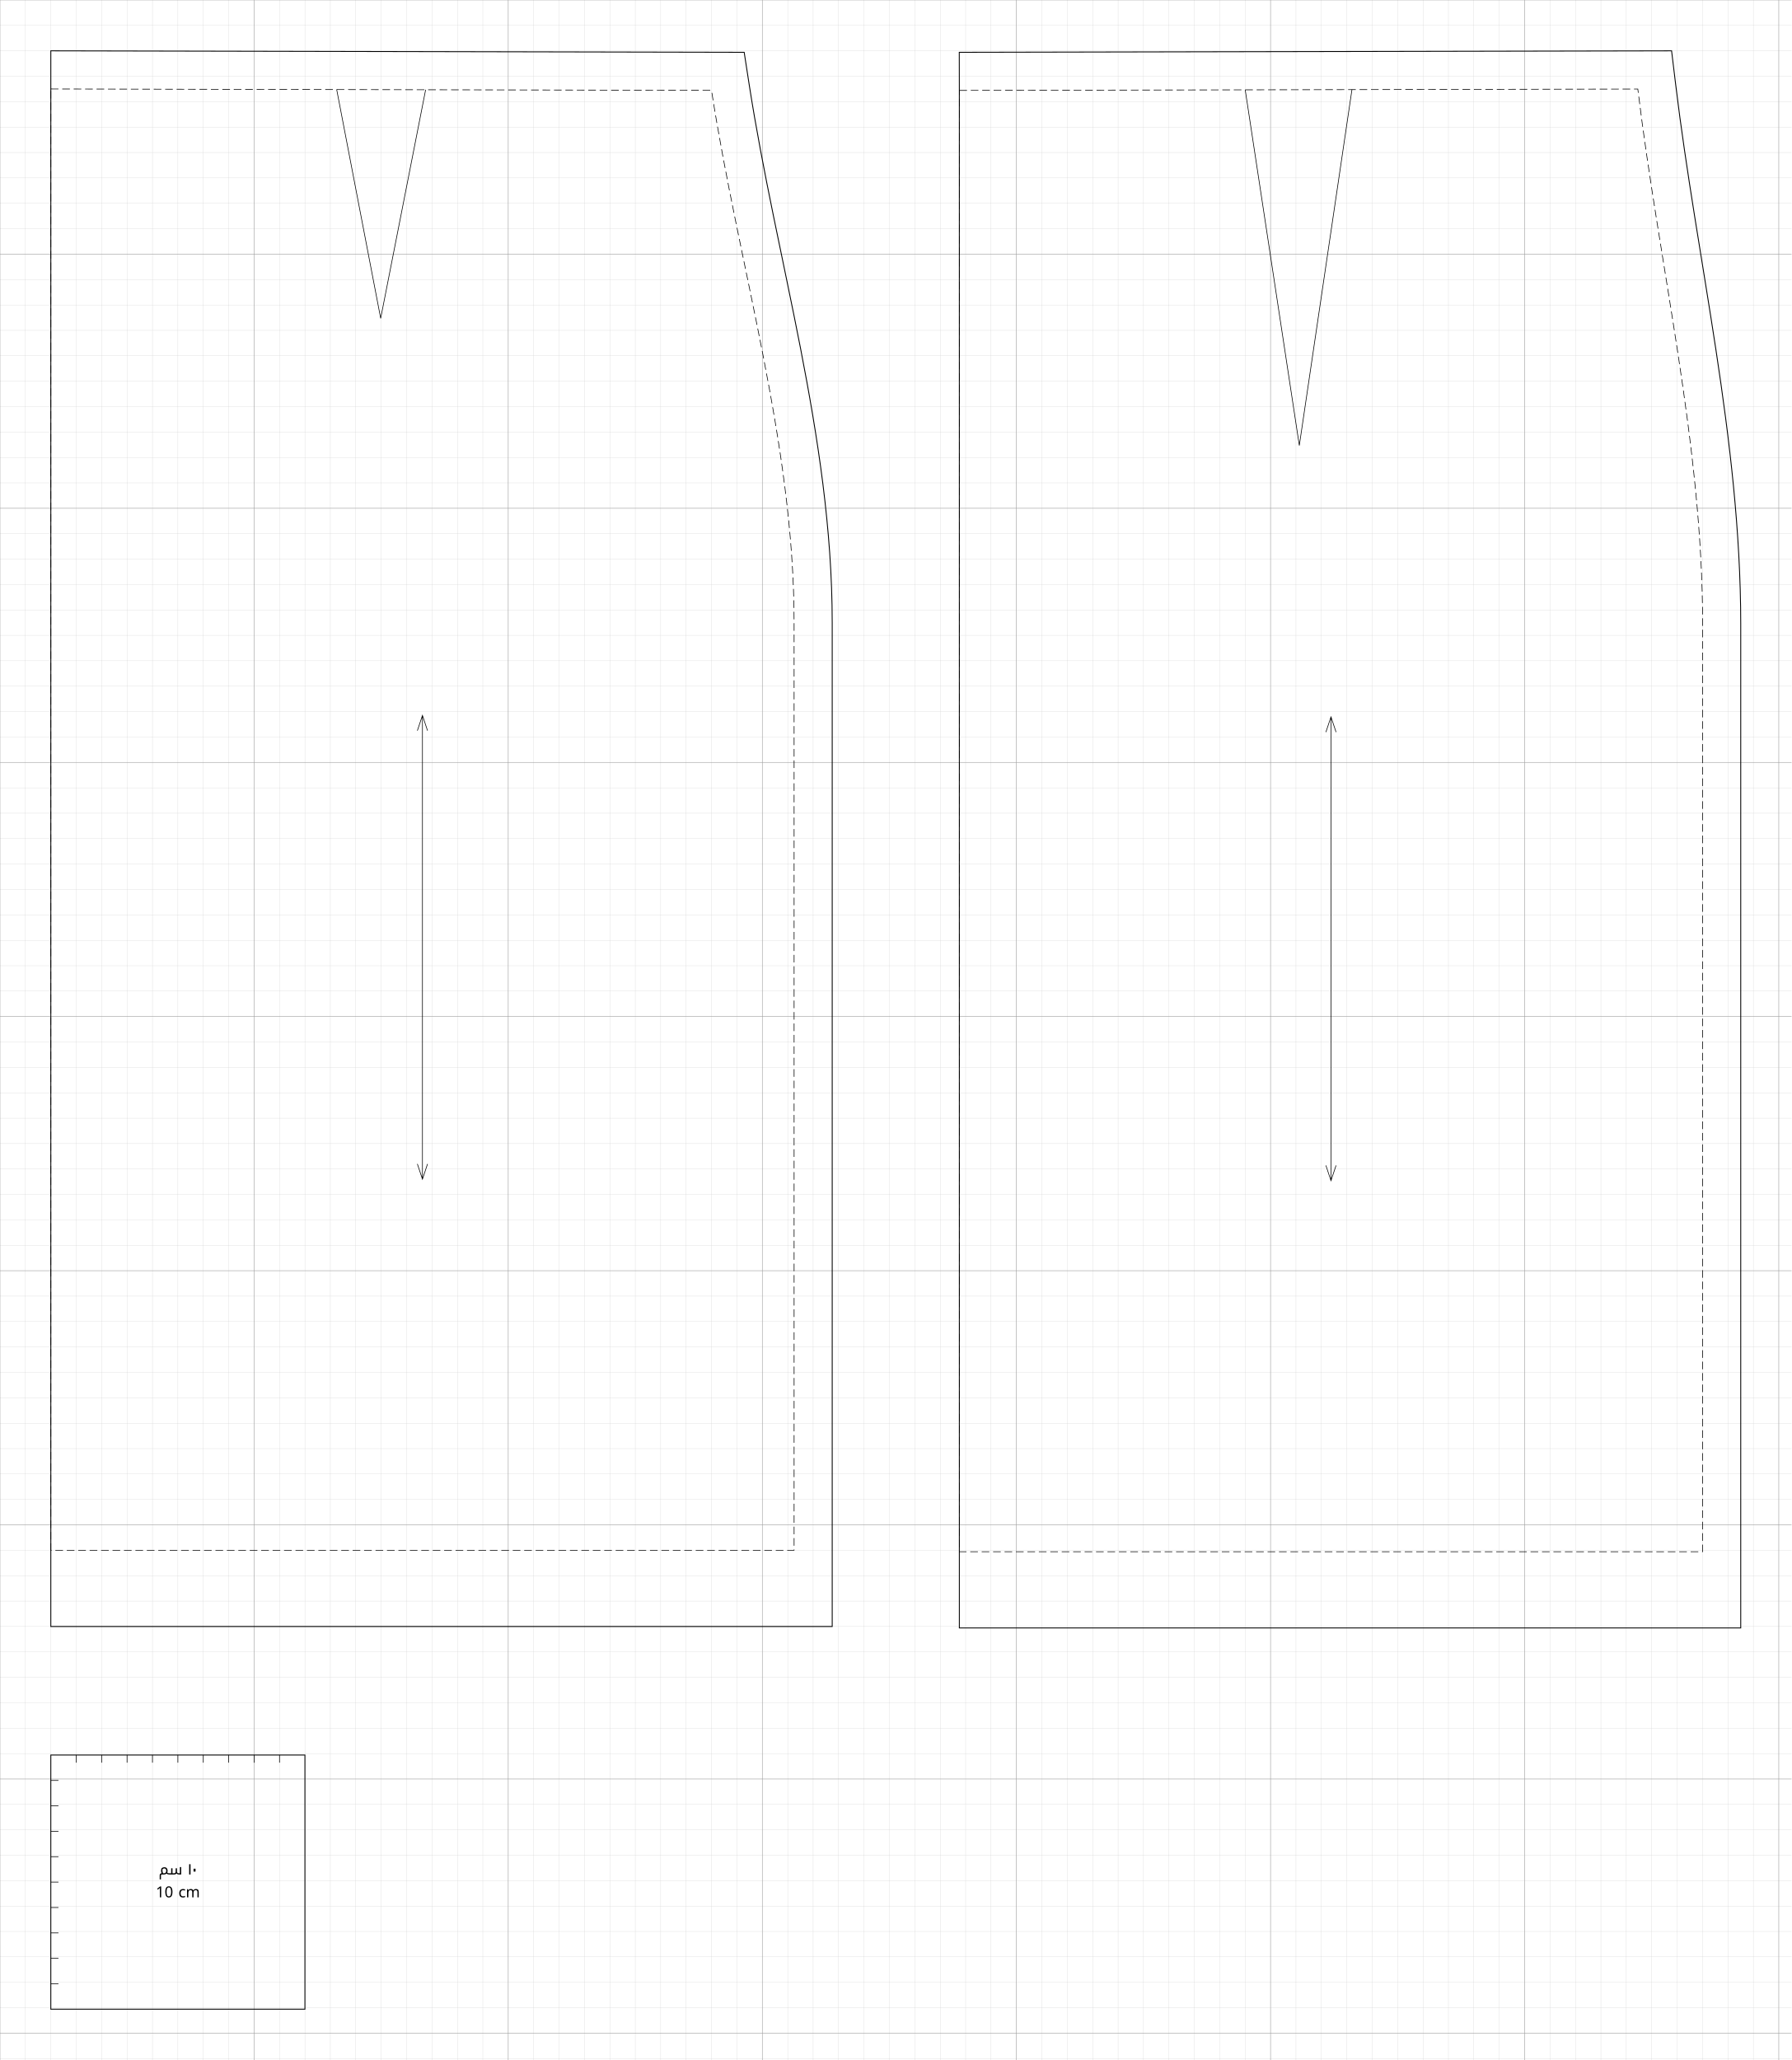
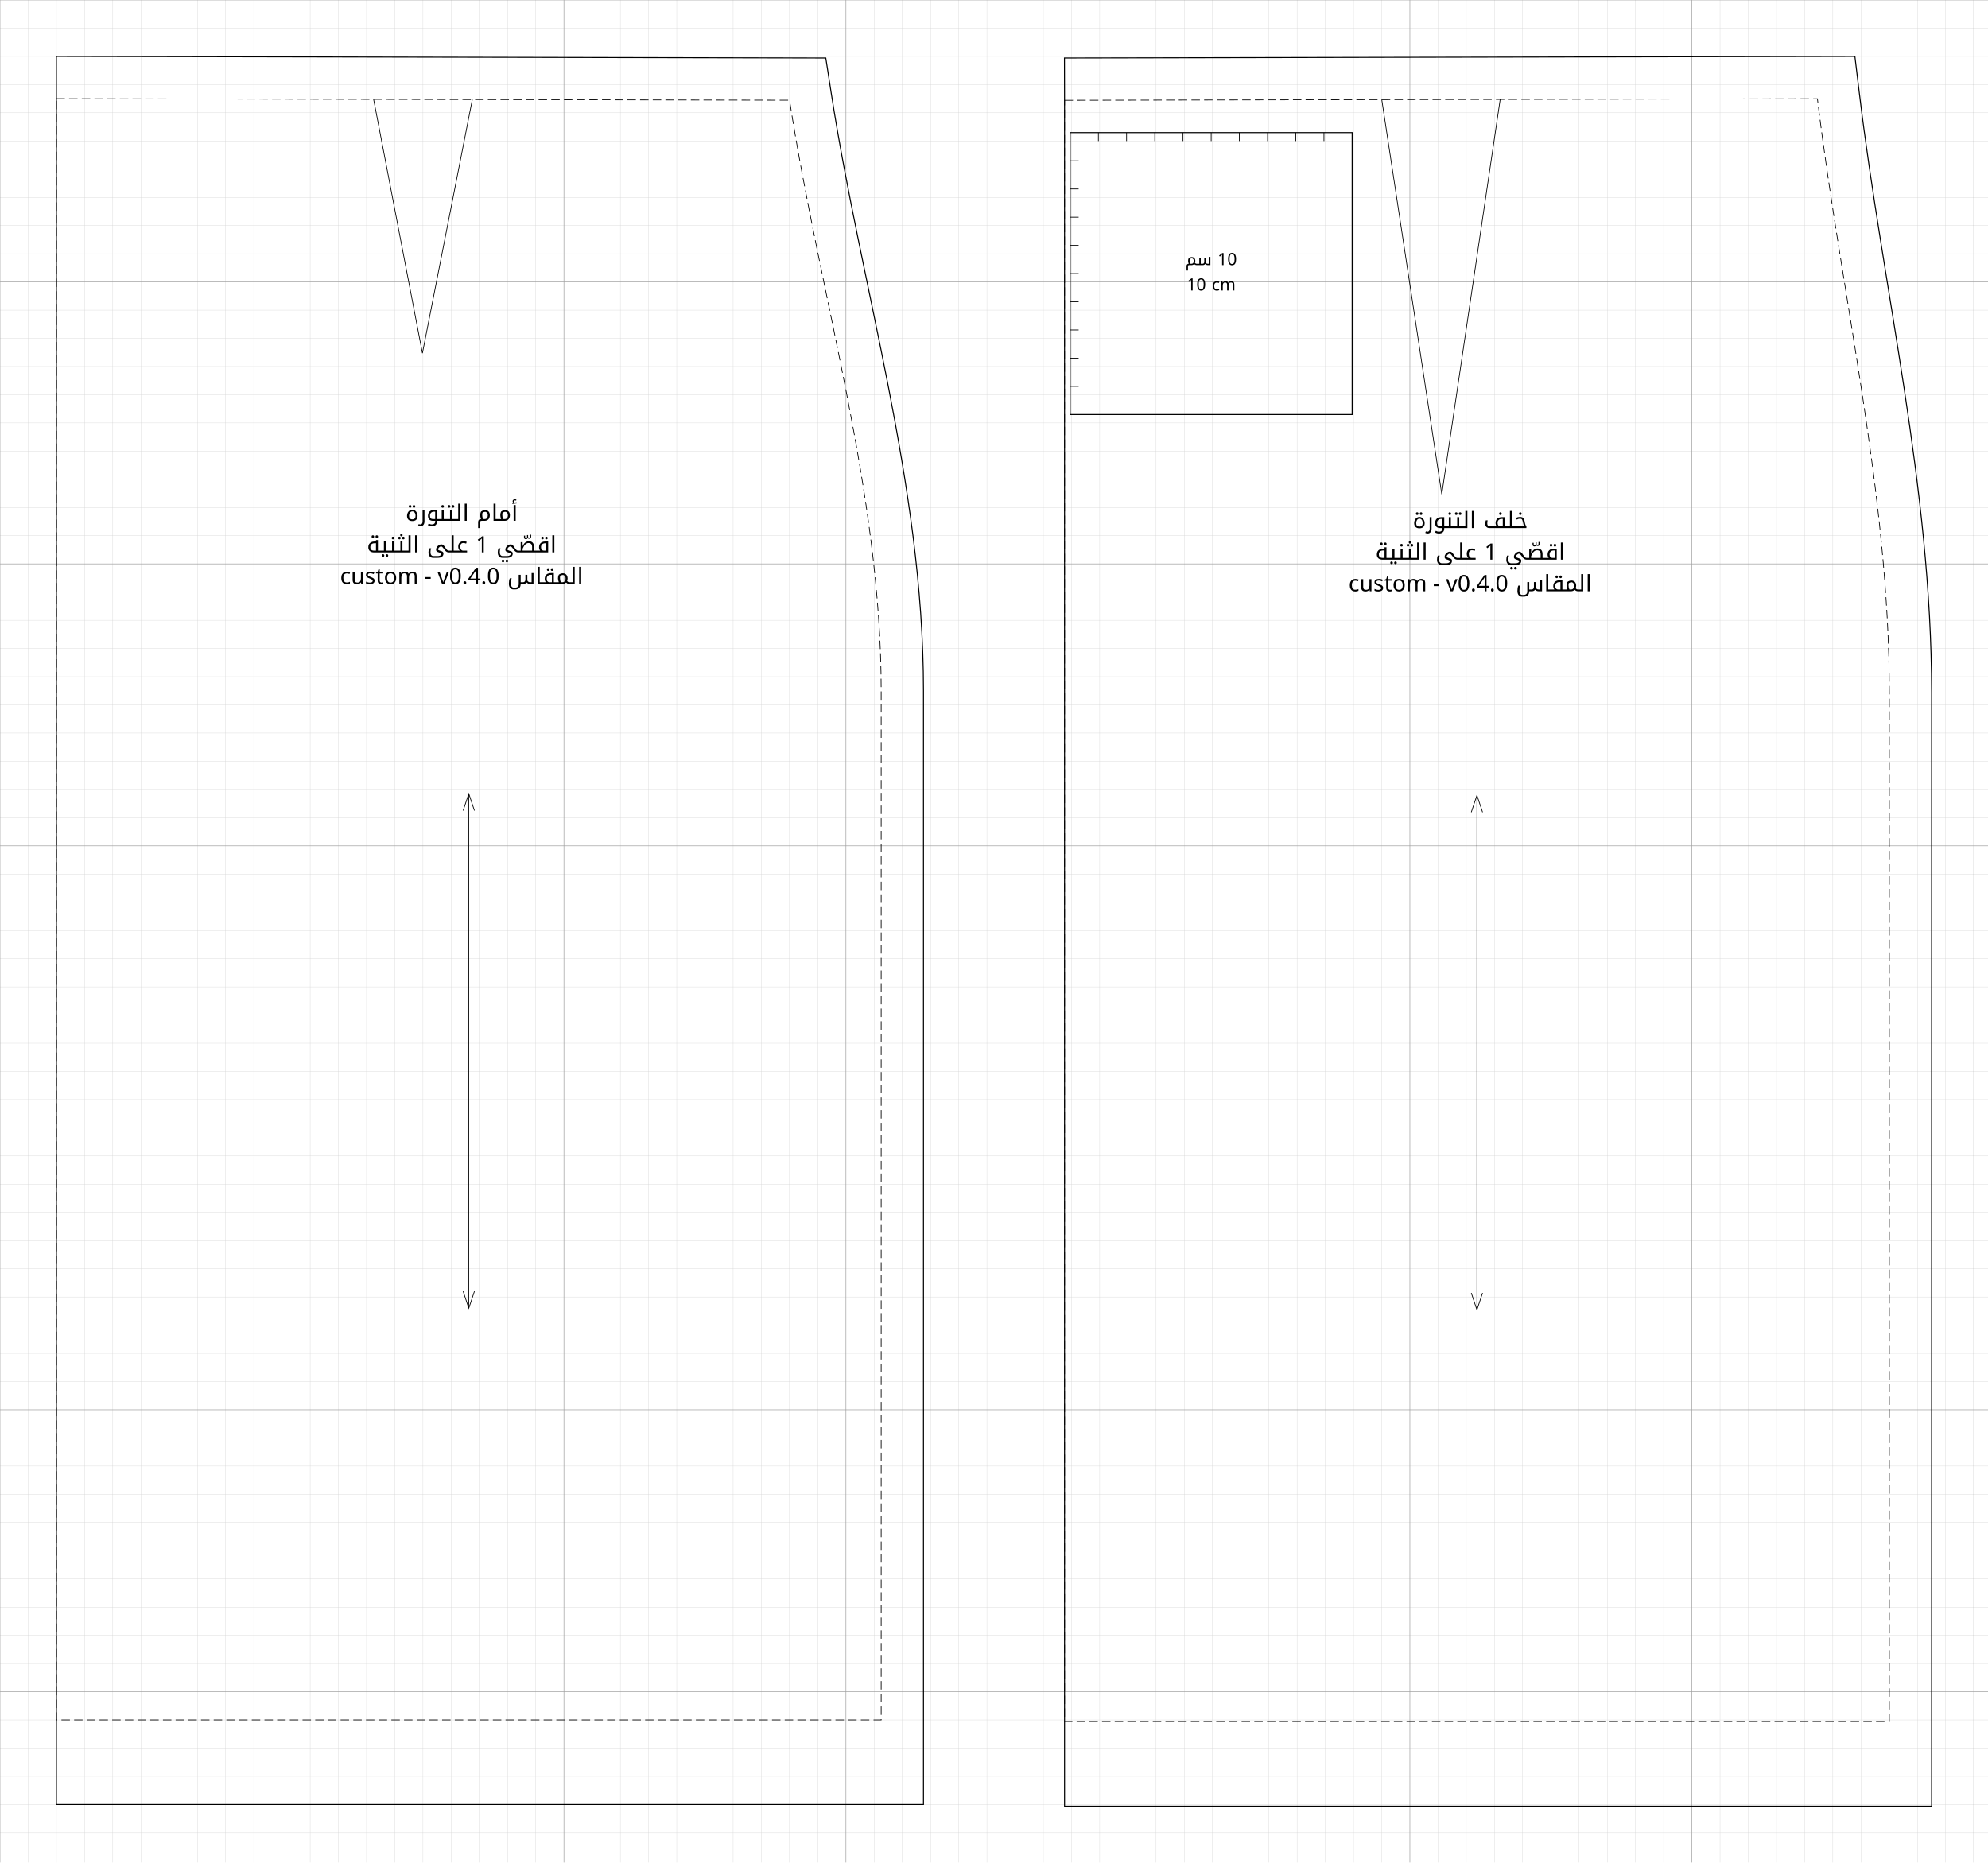
- <svg xmlns="http://www.w3.org/2000/svg" width="705.03mm" height="810.58mm" viewBox="0 0 705.03 810.58">
+ <svg xmlns="http://www.w3.org/2000/svg" width="705.03mm" height="660.58mm" viewBox="0 0 705.03 660.58">
  <g id="layer-grid">
-     <path id="grid-minor" d="M 10.00 0 V 810.58 M 20.00 0 V 810.58 M 30.00 0 V 810.58 M 40.00 0 V 810.58 M 50.00 0 V 810.58 M 60.00 0 V 810.58 M 70.00 0 V 810.58 M 80.00 0 V 810.58 M 90.00 0 V 810.58 M 110.00 0 V 810.58 M 120.00 0 V 810.58 M 130.00 0 V 810.58 M 140.00 0 V 810.58 M 150.00 0 V 810.58 M 160.00 0 V 810.58 M 170.00 0 V 810.58 M 180.00 0 V 810.58 M 190.00 0 V 810.58 M 210.00 0 V 810.58 M 220.00 0 V 810.58 M 230.00 0 V 810.58 M 240.00 0 V 810.58 M 250.00 0 V 810.58 M 260.00 0 V 810.58 M 270.00 0 V 810.58 M 280.00 0 V 810.58 M 290.00 0 V 810.58 M 310.00 0 V 810.58 M 320.00 0 V 810.58 M 330.00 0 V 810.58 M 340.00 0 V 810.58 M 350.00 0 V 810.58 M 360.00 0 V 810.58 M 370.00 0 V 810.58 M 380.00 0 V 810.58 M 390.00 0 V 810.58 M 410.00 0 V 810.58 M 420.00 0 V 810.58 M 430.00 0 V 810.58 M 440.00 0 V 810.58 M 450.00 0 V 810.58 M 460.00 0 V 810.58 M 470.00 0 V 810.58 M 480.00 0 V 810.58 M 490.00 0 V 810.58 M 510.00 0 V 810.58 M 520.00 0 V 810.58 M 530.00 0 V 810.58 M 540.00 0 V 810.58 M 550.00 0 V 810.58 M 560.00 0 V 810.58 M 570.00 0 V 810.58 M 580.00 0 V 810.58 M 590.00 0 V 810.58 M 610.00 0 V 810.58 M 620.00 0 V 810.58 M 630.00 0 V 810.58 M 640.00 0 V 810.58 M 650.00 0 V 810.58 M 660.00 0 V 810.58 M 670.00 0 V 810.58 M 680.00 0 V 810.58 M 690.00 0 V 810.58 M 0 10.00 H 705.03 M 0 20.00 H 705.03 M 0 30.00 H 705.03 M 0 40.00 H 705.03 M 0 50.00 H 705.03 M 0 60.00 H 705.03 M 0 70.00 H 705.03 M 0 80.00 H 705.03 M 0 90.00 H 705.03 M 0 110.00 H 705.03 M 0 120.00 H 705.03 M 0 130.00 H 705.03 M 0 140.00 H 705.03 M 0 150.00 H 705.03 M 0 160.00 H 705.03 M 0 170.00 H 705.03 M 0 180.00 H 705.03 M 0 190.00 H 705.03 M 0 210.00 H 705.03 M 0 220.00 H 705.03 M 0 230.00 H 705.03 M 0 240.00 H 705.03 M 0 250.00 H 705.03 M 0 260.00 H 705.03 M 0 270.00 H 705.03 M 0 280.00 H 705.03 M 0 290.00 H 705.03 M 0 310.00 H 705.03 M 0 320.00 H 705.03 M 0 330.00 H 705.03 M 0 340.00 H 705.03 M 0 350.00 H 705.03 M 0 360.00 H 705.03 M 0 370.00 H 705.03 M 0 380.00 H 705.03 M 0 390.00 H 705.03 M 0 410.00 H 705.03 M 0 420.00 H 705.03 M 0 430.00 H 705.03 M 0 440.00 H 705.03 M 0 450.00 H 705.03 M 0 460.00 H 705.03 M 0 470.00 H 705.03 M 0 480.00 H 705.03 M 0 490.00 H 705.03 M 0 510.00 H 705.03 M 0 520.00 H 705.03 M 0 530.00 H 705.03 M 0 540.00 H 705.03 M 0 550.00 H 705.03 M 0 560.00 H 705.03 M 0 570.00 H 705.03 M 0 580.00 H 705.03 M 0 590.00 H 705.03 M 0 610.00 H 705.03 M 0 620.00 H 705.03 M 0 630.00 H 705.03 M 0 640.00 H 705.03 M 0 650.00 H 705.03 M 0 660.00 H 705.03 M 0 670.00 H 705.03 M 0 680.00 H 705.03 M 0 690.00 H 705.03 M 0 710.00 H 705.03 M 0 720.00 H 705.03 M 0 730.00 H 705.03 M 0 740.00 H 705.03 M 0 750.00 H 705.03 M 0 760.00 H 705.03 M 0 770.00 H 705.03 M 0 780.00 H 705.03 M 0 790.00 H 705.03 M 0 810.00 H 705.03" fill="none" stroke="#d0d0d0" stroke-width="0.1" />
-     <path id="grid-major" d="M 0.00 0 V 810.58 M 100.00 0 V 810.58 M 200.00 0 V 810.58 M 300.00 0 V 810.58 M 400.00 0 V 810.58 M 500.00 0 V 810.58 M 600.00 0 V 810.58 M 700.00 0 V 810.58 M 0 0.00 H 705.03 M 0 100.00 H 705.03 M 0 200.00 H 705.03 M 0 300.00 H 705.03 M 0 400.00 H 705.03 M 0 500.00 H 705.03 M 0 600.00 H 705.03 M 0 700.00 H 705.03 M 0 800.00 H 705.03" fill="none" stroke="#a0a0a0" stroke-width="0.2" />
+     <path id="grid-minor" d="M 10.00 0 V 660.58 M 20.00 0 V 660.58 M 30.00 0 V 660.58 M 40.00 0 V 660.58 M 50.00 0 V 660.58 M 60.00 0 V 660.58 M 70.00 0 V 660.58 M 80.00 0 V 660.58 M 90.00 0 V 660.58 M 110.00 0 V 660.58 M 120.00 0 V 660.58 M 130.00 0 V 660.58 M 140.00 0 V 660.58 M 150.00 0 V 660.58 M 160.00 0 V 660.58 M 170.00 0 V 660.58 M 180.00 0 V 660.58 M 190.00 0 V 660.58 M 210.00 0 V 660.58 M 220.00 0 V 660.58 M 230.00 0 V 660.58 M 240.00 0 V 660.58 M 250.00 0 V 660.58 M 260.00 0 V 660.58 M 270.00 0 V 660.58 M 280.00 0 V 660.58 M 290.00 0 V 660.58 M 310.00 0 V 660.58 M 320.00 0 V 660.58 M 330.00 0 V 660.58 M 340.00 0 V 660.58 M 350.00 0 V 660.58 M 360.00 0 V 660.58 M 370.00 0 V 660.58 M 380.00 0 V 660.58 M 390.00 0 V 660.58 M 410.00 0 V 660.58 M 420.00 0 V 660.58 M 430.00 0 V 660.58 M 440.00 0 V 660.58 M 450.00 0 V 660.58 M 460.00 0 V 660.58 M 470.00 0 V 660.58 M 480.00 0 V 660.58 M 490.00 0 V 660.58 M 510.00 0 V 660.58 M 520.00 0 V 660.58 M 530.00 0 V 660.58 M 540.00 0 V 660.58 M 550.00 0 V 660.58 M 560.00 0 V 660.58 M 570.00 0 V 660.58 M 580.00 0 V 660.58 M 590.00 0 V 660.58 M 610.00 0 V 660.58 M 620.00 0 V 660.58 M 630.00 0 V 660.58 M 640.00 0 V 660.58 M 650.00 0 V 660.58 M 660.00 0 V 660.58 M 670.00 0 V 660.58 M 680.00 0 V 660.58 M 690.00 0 V 660.58 M 0 10.00 H 705.03 M 0 20.00 H 705.03 M 0 30.00 H 705.03 M 0 40.00 H 705.03 M 0 50.00 H 705.03 M 0 60.00 H 705.03 M 0 70.00 H 705.03 M 0 80.00 H 705.03 M 0 90.00 H 705.03 M 0 110.00 H 705.03 M 0 120.00 H 705.03 M 0 130.00 H 705.03 M 0 140.00 H 705.03 M 0 150.00 H 705.03 M 0 160.00 H 705.03 M 0 170.00 H 705.03 M 0 180.00 H 705.03 M 0 190.00 H 705.03 M 0 210.00 H 705.03 M 0 220.00 H 705.03 M 0 230.00 H 705.03 M 0 240.00 H 705.03 M 0 250.00 H 705.03 M 0 260.00 H 705.03 M 0 270.00 H 705.03 M 0 280.00 H 705.03 M 0 290.00 H 705.03 M 0 310.00 H 705.03 M 0 320.00 H 705.03 M 0 330.00 H 705.03 M 0 340.00 H 705.03 M 0 350.00 H 705.03 M 0 360.00 H 705.03 M 0 370.00 H 705.03 M 0 380.00 H 705.03 M 0 390.00 H 705.03 M 0 410.00 H 705.03 M 0 420.00 H 705.03 M 0 430.00 H 705.03 M 0 440.00 H 705.03 M 0 450.00 H 705.03 M 0 460.00 H 705.03 M 0 470.00 H 705.03 M 0 480.00 H 705.03 M 0 490.00 H 705.03 M 0 510.00 H 705.03 M 0 520.00 H 705.03 M 0 530.00 H 705.03 M 0 540.00 H 705.03 M 0 550.00 H 705.03 M 0 560.00 H 705.03 M 0 570.00 H 705.03 M 0 580.00 H 705.03 M 0 590.00 H 705.03 M 0 610.00 H 705.03 M 0 620.00 H 705.03 M 0 630.00 H 705.03 M 0 640.00 H 705.03 M 0 650.00 H 705.03 M 0 660.00 H 705.03" fill="none" stroke="#d0d0d0" stroke-width="0.1" />
+     <path id="grid-major" d="M 0.00 0 V 660.58 M 100.00 0 V 660.58 M 200.00 0 V 660.58 M 300.00 0 V 660.58 M 400.00 0 V 660.58 M 500.00 0 V 660.58 M 600.00 0 V 660.58 M 700.00 0 V 660.58 M 0 0.00 H 705.03 M 0 100.00 H 705.03 M 0 200.00 H 705.03 M 0 300.00 H 705.03 M 0 400.00 H 705.03 M 0 500.00 H 705.03 M 0 600.00 H 705.03" fill="none" stroke="#a0a0a0" stroke-width="0.2" />
  </g>
  <g id="layer-cut">
    <path id="piece-skirt-front-cut" d="M 20.03 20.00 L 280.03 20.55 L 292.86 20.58 L 294.82 33.25 C 297.49 50.42 300.80 67.47 304.34 84.79 C 307.88 102.11 311.62 119.55 315.04 137.10 C 318.45 154.64 321.58 172.56 323.83 190.41 C 324.95 199.34 325.88 208.51 326.51 217.53 C 327.14 226.55 327.50 235.88 327.50 245.00 L 327.50 610.00 L 327.50 640.00 L 20.00 640.00 L 20.00 610.00 L 20.00 35.00 L 20.00 20.00 L 20.03 20.00 Z" fill="none" stroke="#000000" stroke-width="0.35" />
    <path id="piece-skirt-back-cut" d="M 377.50 20.58 L 644.50 20.03 L 657.82 20.00 L 659.42 33.22 C 661.52 50.55 664.13 67.78 666.91 85.23 C 669.69 102.68 672.63 120.24 675.30 137.86 C 677.97 155.48 680.42 173.40 682.17 191.25 C 683.92 209.11 685.03 227.45 685.03 245.58 L 685.03 610.58 L 685.03 640.58 L 377.53 640.58 L 377.53 610.58 L 377.53 35.58 L 377.50 20.58 Z" fill="none" stroke="#000000" stroke-width="0.35" />
  </g>
  <g id="layer-stitch">
    <path id="piece-skirt-front-stitch" d="M 20.00 35.00 L 280.00 35.55 C 290.83 105.37 312.50 174.35 312.50 245.00 L 312.50 610.00 L 20.00 610.00 L 20.00 35.00 Z" fill="none" stroke="#000000" stroke-width="0.25" stroke-dasharray="3 1.5" />
    <path id="piece-skirt-back-stitch" d="M 377.53 35.58 L 644.53 35.03 C 653.03 105.21 670.03 174.88 670.03 245.58 L 670.03 610.58 L 377.53 610.58 L 377.53 35.58 Z" fill="none" stroke="#000000" stroke-width="0.25" stroke-dasharray="3 1.5" />
  </g>
  <g id="layer-notches">

</g>
  <g id="layer-grain">
    <path id="piece-skirt-front-grain" d="M 166.25 281.50 L 166.25 464.00 M 164.25 458.00 L 166.25 464.00 L 168.25 458.00 M 168.25 287.50 L 166.25 281.50 L 164.25 287.50" fill="none" stroke="#000000" stroke-width="0.25" />
    <path id="piece-skirt-back-grain" d="M 523.78 282.08 L 523.78 464.58 M 521.78 458.58 L 523.78 464.58 L 525.78 458.58 M 525.78 288.08 L 523.78 282.08 L 521.78 288.08" fill="none" stroke="#000000" stroke-width="0.25" />
  </g>
  <g id="layer-darts">
    <path id="piece-skirt-front-dart-waist-dart" d="M 132.50 35.24 L 149.81 125.27 L 167.50 35.31" fill="none" stroke="#000000" stroke-width="0.25" />
    <path id="piece-skirt-back-dart-waist-dart" d="M 490.03 35.34 L 511.32 175.30 L 532.03 35.26" fill="none" stroke="#000000" stroke-width="0.25" />
  </g>
  <g id="layer-labels">
- 
- </g>
+     <text id="piece-skirt-front-label-name" x="163.75" y="184.73" font-family="&quot;IBM Plex Sans Arabic&quot;, &quot;Noto Kufi Arabic&quot;, &quot;Geeza Pro&quot;, &quot;Segoe UI&quot;, Tahoma, sans-serif" font-size="8.00" direction="rtl" unicode-bidi="plaintext" text-anchor="middle">أمام التنورة</text>
+     <text id="piece-skirt-front-label-cut" x="163.75" y="195.93" font-family="&quot;IBM Plex Sans Arabic&quot;, &quot;Noto Kufi Arabic&quot;, &quot;Geeza Pro&quot;, &quot;Segoe UI&quot;, Tahoma, sans-serif" font-size="8.00" direction="rtl" unicode-bidi="plaintext" text-anchor="middle">اقصّي 1 على الثنية</text>
+     <text id="piece-skirt-front-label-size" x="163.75" y="207.13" font-family="&quot;IBM Plex Sans Arabic&quot;, &quot;Noto Kufi Arabic&quot;, &quot;Geeza Pro&quot;, &quot;Segoe UI&quot;, Tahoma, sans-serif" font-size="8.00" direction="rtl" unicode-bidi="plaintext" text-anchor="middle">المقاس custom - v0.4.0</text>
+     <text id="piece-skirt-back-label-name" x="521.42" y="187.30" font-family="&quot;IBM Plex Sans Arabic&quot;, &quot;Noto Kufi Arabic&quot;, &quot;Geeza Pro&quot;, &quot;Segoe UI&quot;, Tahoma, sans-serif" font-size="8.00" direction="rtl" unicode-bidi="plaintext" text-anchor="middle">خلف التنورة</text>
+     <text id="piece-skirt-back-label-cut" x="521.42" y="198.50" font-family="&quot;IBM Plex Sans Arabic&quot;, &quot;Noto Kufi Arabic&quot;, &quot;Geeza Pro&quot;, &quot;Segoe UI&quot;, Tahoma, sans-serif" font-size="8.00" direction="rtl" unicode-bidi="plaintext" text-anchor="middle">اقصّي 1 على الثنية</text>
+     <text id="piece-skirt-back-label-size" x="521.42" y="209.70" font-family="&quot;IBM Plex Sans Arabic&quot;, &quot;Noto Kufi Arabic&quot;, &quot;Geeza Pro&quot;, &quot;Segoe UI&quot;, Tahoma, sans-serif" font-size="8.00" direction="rtl" unicode-bidi="plaintext" text-anchor="middle">المقاس custom - v0.4.0</text>
+   </g>
  <g id="layer-scale">
-     <rect id="scale-square" x="20.00" y="690.58" width="100.00" height="100.00" fill="none" stroke="#000000" stroke-width="0.35" />
-     <path id="scale-ticks" d="M 30.00 690.58 v 3.00 M 20.00 700.58 h 3.00 M 40.00 690.58 v 3.00 M 20.00 710.58 h 3.00 M 50.00 690.58 v 3.00 M 20.00 720.58 h 3.00 M 60.00 690.58 v 3.00 M 20.00 730.58 h 3.00 M 70.00 690.58 v 3.00 M 20.00 740.58 h 3.00 M 80.00 690.58 v 3.00 M 20.00 750.58 h 3.00 M 90.00 690.58 v 3.00 M 20.00 760.58 h 3.00 M 100.00 690.58 v 3.00 M 20.00 770.58 h 3.00 M 110.00 690.58 v 3.00 M 20.00 780.58 h 3.00" fill="none" stroke="#000000" stroke-width="0.25" />
-     <text id="scale-caption-ar" x="70.00" y="737.58" font-family="&quot;IBM Plex Sans Arabic&quot;, &quot;Noto Kufi Arabic&quot;, &quot;Geeza Pro&quot;, &quot;Segoe UI&quot;, Tahoma, sans-serif" font-size="6.00" direction="rtl" unicode-bidi="plaintext" text-anchor="middle">١٠ سم</text>
-     <text id="scale-caption-en" x="70.00" y="746.58" font-family="&quot;IBM Plex Sans Arabic&quot;, &quot;Noto Kufi Arabic&quot;, &quot;Geeza Pro&quot;, &quot;Segoe UI&quot;, Tahoma, sans-serif" font-size="6.00" direction="ltr" unicode-bidi="plaintext" text-anchor="middle">10 cm</text>
+     <rect id="piece-skirt-back-scale-square" x="379.53" y="47.03" width="100.00" height="100.00" fill="none" stroke="#000000" stroke-width="0.35" />
+     <path id="piece-skirt-back-scale-ticks" d="M 389.53 47.03 v 3.00 M 379.53 57.03 h 3.00 M 399.53 47.03 v 3.00 M 379.53 67.03 h 3.00 M 409.53 47.03 v 3.00 M 379.53 77.03 h 3.00 M 419.53 47.03 v 3.00 M 379.53 87.03 h 3.00 M 429.53 47.03 v 3.00 M 379.53 97.03 h 3.00 M 439.53 47.03 v 3.00 M 379.53 107.03 h 3.00 M 449.53 47.03 v 3.00 M 379.53 117.03 h 3.00 M 459.53 47.03 v 3.00 M 379.53 127.03 h 3.00 M 469.53 47.03 v 3.00 M 379.53 137.03 h 3.00" fill="none" stroke="#000000" stroke-width="0.25" />
+     <text id="piece-skirt-back-scale-caption-ar" x="429.53" y="94.03" font-family="&quot;IBM Plex Sans Arabic&quot;, &quot;Noto Kufi Arabic&quot;, &quot;Geeza Pro&quot;, &quot;Segoe UI&quot;, Tahoma, sans-serif" font-size="6.00" direction="rtl" unicode-bidi="plaintext" text-anchor="middle">10 سم</text>
+     <text id="piece-skirt-back-scale-caption-en" x="429.53" y="103.03" font-family="&quot;IBM Plex Sans Arabic&quot;, &quot;Noto Kufi Arabic&quot;, &quot;Geeza Pro&quot;, &quot;Segoe UI&quot;, Tahoma, sans-serif" font-size="6.00" direction="ltr" unicode-bidi="plaintext" text-anchor="middle">10 cm</text>
  </g>
</svg>
